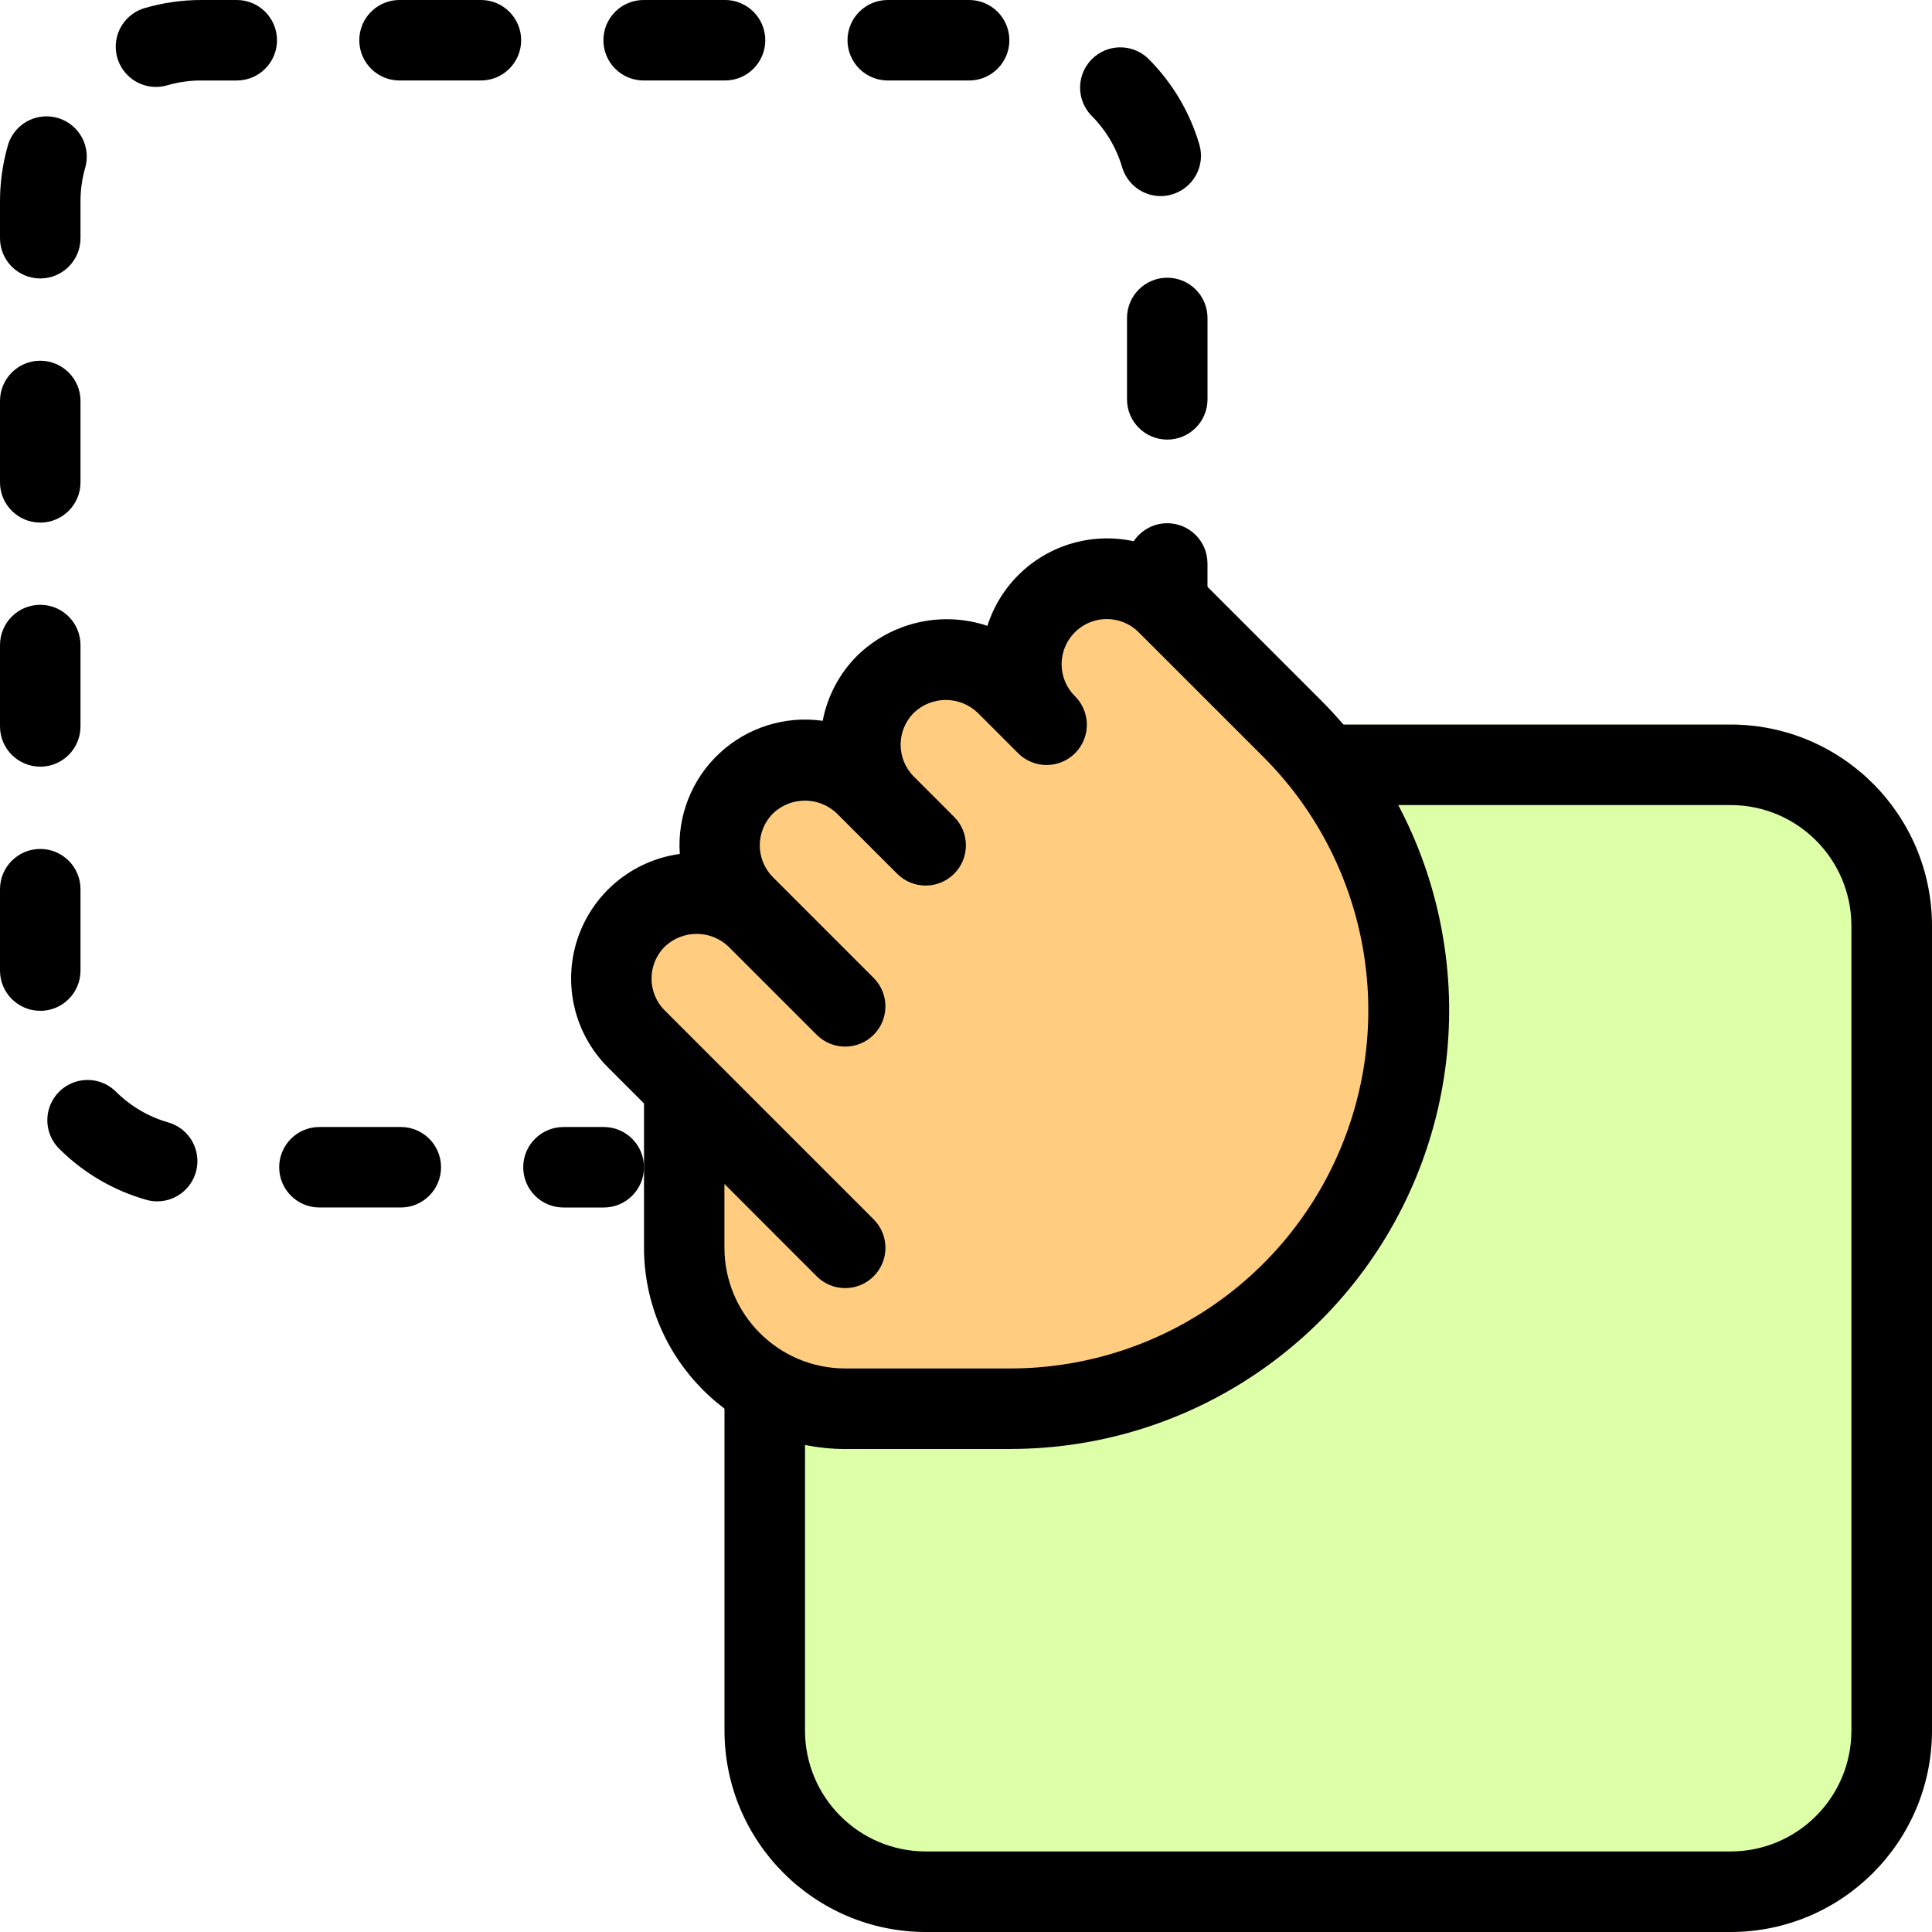
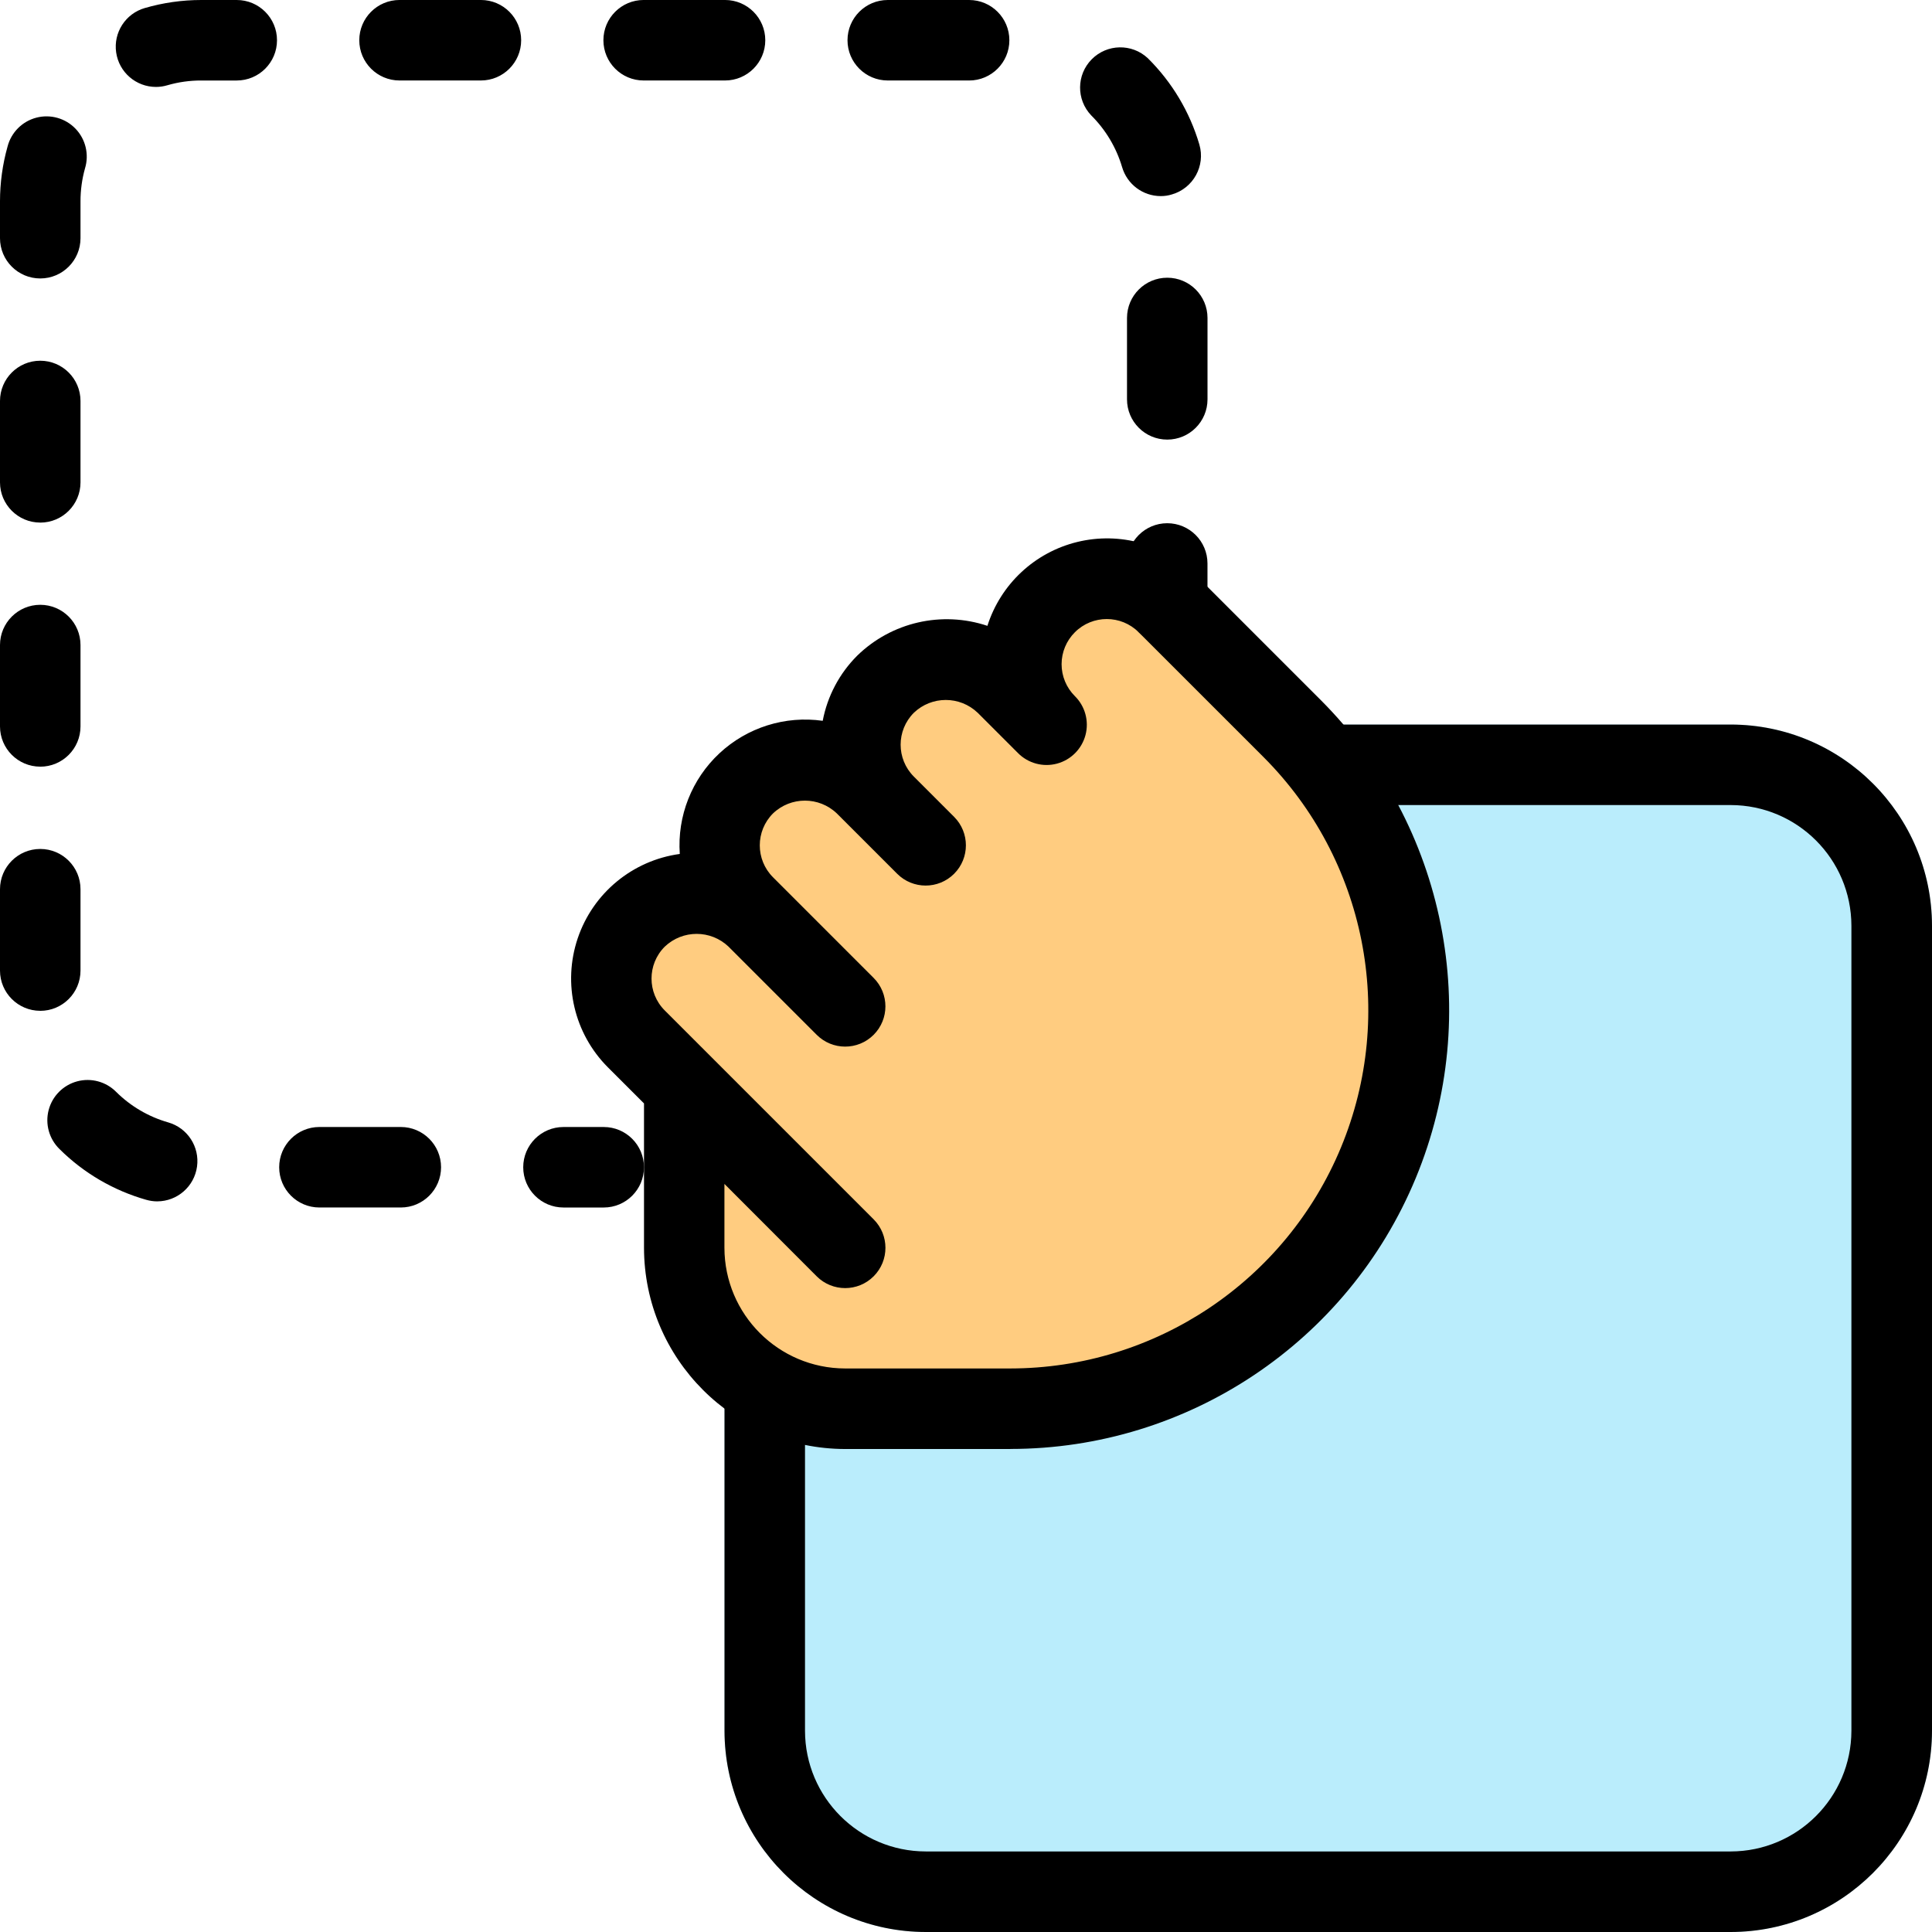
- <svg xmlns="http://www.w3.org/2000/svg" id="arrastrar" width="121.655" height="121.655" viewBox="0 0 121.655 121.655">
-   <path id="Trazado_142737" data-name="Trazado 142737" d="M255.362,192H224.949a2.5,2.5,0,0,0-1.921.887L192.614,228.37a2.5,2.5,0,0,0-.614,1.647v25.345a12.687,12.687,0,0,0,12.672,12.672h50.69a12.687,12.687,0,0,0,12.672-12.672v-50.69A12.687,12.687,0,0,0,255.362,192Zm0,0" transform="translate(-146.379 -146.379)" fill="#ddffa7" />
-   <path id="Trazado_142738" data-name="Trazado 142738" d="M186.158,208.974H175.767a10.167,10.167,0,0,1-10.138-10.137V188.7l-2.991-2.99a5.333,5.333,0,0,1-1.571-3.8,5.248,5.248,0,0,1,1.571-3.8,5.324,5.324,0,0,1,7.6,0l-.963-.963a5.262,5.262,0,0,1-1.419-3.65,5.012,5.012,0,0,1,.152-1.217,14.158,14.158,0,0,1,1.419-2.585,5.39,5.39,0,0,1,7.3-.253l1.571,1.52a5.456,5.456,0,0,1-1.571-3.8,4.332,4.332,0,0,1,.151-1.166,13.636,13.636,0,0,1,1.42-2.636,5.424,5.424,0,0,1,7.451-.151l2.686,2.686a5.46,5.46,0,0,1-1.571-3.8l.152-1.217a5.237,5.237,0,0,1,1.419-2.585,5.416,5.416,0,0,1,7.6,0l7.857,7.857a25.09,25.09,0,0,1-17.741,42.833Zm0,0" transform="translate(-122.796 -119.486)" fill="#ffcc80" />
-   <path id="Trazado_142739" data-name="Trazado 142739" d="M255.362,268.034h-50.69A12.69,12.69,0,0,1,192,255.362V235.086a2.534,2.534,0,0,1,5.069,0v20.276a7.613,7.613,0,0,0,7.6,7.6h50.69a7.613,7.613,0,0,0,7.6-7.6v-50.69a7.613,7.613,0,0,0-7.6-7.6H230.017a2.534,2.534,0,1,1,0-5.069h25.345a12.69,12.69,0,0,1,12.672,12.672v50.69A12.69,12.69,0,0,1,255.362,268.034Zm0,0" transform="translate(-146.379 -146.379)" />
-   <path id="Trazado_142740" data-name="Trazado 142740" d="M143.737,303.737H141.2a2.534,2.534,0,0,1,0-5.069h2.535a2.534,2.534,0,1,1,0,5.069Zm0,0" transform="translate(-105.719 -227.702)" />
-   <path id="Trazado_142741" data-name="Trazado 142741" d="M25.238,76.034H20.114a2.534,2.534,0,1,1,0-5.069h5.124a2.534,2.534,0,1,1,0,5.069ZM9.9,75.649a2.551,2.551,0,0,1-.694-.1,12.65,12.65,0,0,1-5.464-3.2,2.534,2.534,0,1,1,3.573-3.594,7.627,7.627,0,0,0,3.275,1.92,2.535,2.535,0,0,1-.69,4.973Zm-7.37-12A2.535,2.535,0,0,1,0,61.116V55.992a2.534,2.534,0,1,1,5.069,0v5.124A2.535,2.535,0,0,1,2.535,63.651Zm0-15.374A2.536,2.536,0,0,1,0,45.742V40.618a2.534,2.534,0,1,1,5.069,0v5.124A2.536,2.536,0,0,1,2.535,48.277Zm0-15.369A2.535,2.535,0,0,1,0,30.373V25.249a2.534,2.534,0,1,1,5.069,0v5.124A2.535,2.535,0,0,1,2.535,32.908ZM73.5,27.681a2.535,2.535,0,0,1-2.534-2.534V20.022a2.534,2.534,0,0,1,5.069,0v5.125A2.535,2.535,0,0,1,73.5,27.681ZM2.535,17.534A2.536,2.536,0,0,1,0,15V12.672A12.787,12.787,0,0,1,.476,9.226,2.534,2.534,0,1,1,5.353,10.6a7.658,7.658,0,0,0-.284,2.068V15A2.536,2.536,0,0,1,2.535,17.534Zm70.555-5.186a2.538,2.538,0,0,1-2.433-1.825,7.669,7.669,0,0,0-1.947-3.26,2.534,2.534,0,0,1,3.564-3.6A12.682,12.682,0,0,1,75.522,9.1,2.534,2.534,0,0,1,73.8,12.241,2.322,2.322,0,0,1,73.089,12.348ZM9.824,5.474A2.534,2.534,0,0,1,9.114.507,12.756,12.756,0,0,1,12.672,0h2.236a2.534,2.534,0,0,1,0,5.069H12.672a7.558,7.558,0,0,0-2.134.3A2.5,2.5,0,0,1,9.824,5.474Zm51.2-.406H55.9A2.534,2.534,0,1,1,55.9,0h5.124a2.534,2.534,0,1,1,0,5.069Zm-15.374,0h-5.12a2.534,2.534,0,1,1,0-5.069h5.124a2.534,2.534,0,1,1,0,5.069Zm-15.369,0H25.158a2.534,2.534,0,1,1,0-5.069h5.124a2.534,2.534,0,1,1,0,5.069Zm0,0" transform="translate(0 0)" />
-   <path id="Trazado_142742" data-name="Trazado 142742" d="M301.2,146.271a2.536,2.536,0,0,1-2.534-2.535V141.2a2.534,2.534,0,0,1,5.069,0v2.535A2.536,2.536,0,0,1,301.2,146.271Zm0,0" transform="translate(-227.702 -105.719)" />
-   <path id="Trazado_142743" data-name="Trazado 142743" d="M179.011,200.05H168.619a12.69,12.69,0,0,1-12.672-12.672v-9.089l-2.271-2.27A7.915,7.915,0,0,1,158.2,162.58a7.91,7.91,0,0,1,9-8.384,7.88,7.88,0,0,1,2.17-4.1,8.075,8.075,0,0,1,8.2-1.88,7.908,7.908,0,0,1,13.129-3.188l7.857,7.857a27.628,27.628,0,0,1-19.536,47.161Zm-18-16.692v4.02a7.613,7.613,0,0,0,7.6,7.6h10.392a22.557,22.557,0,0,0,15.952-38.5l-7.858-7.857a2.841,2.841,0,0,0-4.019,0,2.835,2.835,0,0,0-.006,4.015,2.534,2.534,0,1,1-3.579,3.588l-2.534-2.534a2.909,2.909,0,0,0-4.02,0,2.841,2.841,0,0,0,0,4.019l2.535,2.535a2.534,2.534,0,0,1-3.585,3.584l-3.8-3.8a2.909,2.909,0,0,0-4.019,0,2.842,2.842,0,0,0,0,4.02l6.336,6.337a2.534,2.534,0,1,1-3.584,3.584l-5.55-5.55a2.909,2.909,0,0,0-4.02,0,2.838,2.838,0,0,0,0,4.014l13.154,13.154a2.536,2.536,0,0,1-3.584,3.589Zm0,0" transform="translate(-115.395 -108.808)" />
+ <svg xmlns="http://www.w3.org/2000/svg" width="121.655" height="121.655" viewBox="0 0 121.655 121.655">
+   <g id="Grupo_86944" data-name="Grupo 86944" transform="translate(-267.172 -515)">
+     <g id="arrastrar" transform="translate(267.172 515)">
+       <path id="Trazado_142737" data-name="Trazado 142737" d="M255.362,192H224.949a2.5,2.5,0,0,0-1.921.887L192.614,228.37a2.5,2.5,0,0,0-.614,1.647v25.345a12.687,12.687,0,0,0,12.672,12.672h50.69a12.687,12.687,0,0,0,12.672-12.672v-50.69A12.687,12.687,0,0,0,255.362,192Zm0,0" transform="translate(-146.379 -146.379)" fill="#baedfc" />
+       <path id="Trazado_142738" data-name="Trazado 142738" d="M186.158,208.974H175.767a10.167,10.167,0,0,1-10.138-10.137V188.7l-2.991-2.99a5.333,5.333,0,0,1-1.571-3.8,5.248,5.248,0,0,1,1.571-3.8,5.324,5.324,0,0,1,7.6,0l-.963-.963a5.262,5.262,0,0,1-1.419-3.65,5.012,5.012,0,0,1,.152-1.217,14.158,14.158,0,0,1,1.419-2.585,5.39,5.39,0,0,1,7.3-.253l1.571,1.52a5.456,5.456,0,0,1-1.571-3.8,4.332,4.332,0,0,1,.151-1.166,13.636,13.636,0,0,1,1.42-2.636,5.424,5.424,0,0,1,7.451-.151l2.686,2.686a5.46,5.46,0,0,1-1.571-3.8l.152-1.217a5.237,5.237,0,0,1,1.419-2.585,5.416,5.416,0,0,1,7.6,0l7.857,7.857a25.09,25.09,0,0,1-17.741,42.833Zm0,0" transform="translate(-122.796 -119.486)" fill="#ffcc80" />
+       <path id="Trazado_142739" data-name="Trazado 142739" d="M255.362,268.034h-50.69A12.69,12.69,0,0,1,192,255.362V235.086a2.534,2.534,0,0,1,5.069,0v20.276a7.613,7.613,0,0,0,7.6,7.6h50.69a7.613,7.613,0,0,0,7.6-7.6v-50.69a7.613,7.613,0,0,0-7.6-7.6H230.017a2.534,2.534,0,1,1,0-5.069h25.345a12.69,12.69,0,0,1,12.672,12.672v50.69A12.69,12.69,0,0,1,255.362,268.034Zm0,0" transform="translate(-146.379 -146.379)" />
+       <path id="Trazado_142740" data-name="Trazado 142740" d="M143.737,303.737H141.2a2.534,2.534,0,0,1,0-5.069h2.535a2.534,2.534,0,1,1,0,5.069Zm0,0" transform="translate(-105.719 -227.702)" />
+       <path id="Trazado_142741" data-name="Trazado 142741" d="M25.238,76.034H20.114a2.534,2.534,0,1,1,0-5.069h5.124a2.534,2.534,0,1,1,0,5.069ZM9.9,75.649a2.551,2.551,0,0,1-.694-.1,12.65,12.65,0,0,1-5.464-3.2,2.534,2.534,0,1,1,3.573-3.594,7.627,7.627,0,0,0,3.275,1.92,2.535,2.535,0,0,1-.69,4.973Zm-7.37-12A2.535,2.535,0,0,1,0,61.116V55.992a2.534,2.534,0,1,1,5.069,0v5.124A2.535,2.535,0,0,1,2.535,63.651Zm0-15.374A2.536,2.536,0,0,1,0,45.742V40.618a2.534,2.534,0,1,1,5.069,0v5.124A2.536,2.536,0,0,1,2.535,48.277Zm0-15.369A2.535,2.535,0,0,1,0,30.373V25.249a2.534,2.534,0,1,1,5.069,0v5.124A2.535,2.535,0,0,1,2.535,32.908ZM73.5,27.681a2.535,2.535,0,0,1-2.534-2.534V20.022a2.534,2.534,0,0,1,5.069,0v5.125A2.535,2.535,0,0,1,73.5,27.681ZM2.535,17.534A2.536,2.536,0,0,1,0,15V12.672A12.787,12.787,0,0,1,.476,9.226,2.534,2.534,0,1,1,5.353,10.6a7.658,7.658,0,0,0-.284,2.068V15A2.536,2.536,0,0,1,2.535,17.534Zm70.555-5.186a2.538,2.538,0,0,1-2.433-1.825,7.669,7.669,0,0,0-1.947-3.26,2.534,2.534,0,0,1,3.564-3.6A12.682,12.682,0,0,1,75.522,9.1,2.534,2.534,0,0,1,73.8,12.241,2.322,2.322,0,0,1,73.089,12.348ZM9.824,5.474A2.534,2.534,0,0,1,9.114.507,12.756,12.756,0,0,1,12.672,0h2.236a2.534,2.534,0,0,1,0,5.069H12.672a7.558,7.558,0,0,0-2.134.3A2.5,2.5,0,0,1,9.824,5.474Zm51.2-.406H55.9A2.534,2.534,0,1,1,55.9,0h5.124a2.534,2.534,0,1,1,0,5.069Zm-15.374,0h-5.12a2.534,2.534,0,1,1,0-5.069h5.124a2.534,2.534,0,1,1,0,5.069Zm-15.369,0H25.158a2.534,2.534,0,1,1,0-5.069h5.124a2.534,2.534,0,1,1,0,5.069Zm0,0" transform="translate(0 0)" />
+       <path id="Trazado_142742" data-name="Trazado 142742" d="M301.2,146.271a2.536,2.536,0,0,1-2.534-2.535V141.2a2.534,2.534,0,0,1,5.069,0v2.535A2.536,2.536,0,0,1,301.2,146.271Zm0,0" transform="translate(-227.702 -105.719)" />
+       <path id="Trazado_142743" data-name="Trazado 142743" d="M179.011,200.05H168.619a12.69,12.69,0,0,1-12.672-12.672v-9.089l-2.271-2.27A7.915,7.915,0,0,1,158.2,162.58a7.91,7.91,0,0,1,9-8.384,7.88,7.88,0,0,1,2.17-4.1,8.075,8.075,0,0,1,8.2-1.88,7.908,7.908,0,0,1,13.129-3.188l7.857,7.857a27.628,27.628,0,0,1-19.536,47.161Zm-18-16.692v4.02a7.613,7.613,0,0,0,7.6,7.6h10.392a22.557,22.557,0,0,0,15.952-38.5l-7.858-7.857a2.841,2.841,0,0,0-4.019,0,2.835,2.835,0,0,0-.006,4.015,2.534,2.534,0,1,1-3.579,3.588l-2.534-2.534a2.909,2.909,0,0,0-4.02,0,2.841,2.841,0,0,0,0,4.019l2.535,2.535a2.534,2.534,0,0,1-3.585,3.584l-3.8-3.8a2.909,2.909,0,0,0-4.019,0,2.842,2.842,0,0,0,0,4.02l6.336,6.337a2.534,2.534,0,1,1-3.584,3.584l-5.55-5.55a2.909,2.909,0,0,0-4.02,0,2.838,2.838,0,0,0,0,4.014l13.154,13.154a2.536,2.536,0,0,1-3.584,3.589Zm0,0" transform="translate(-115.395 -108.808)" />
+     </g>
+   </g>
</svg>
